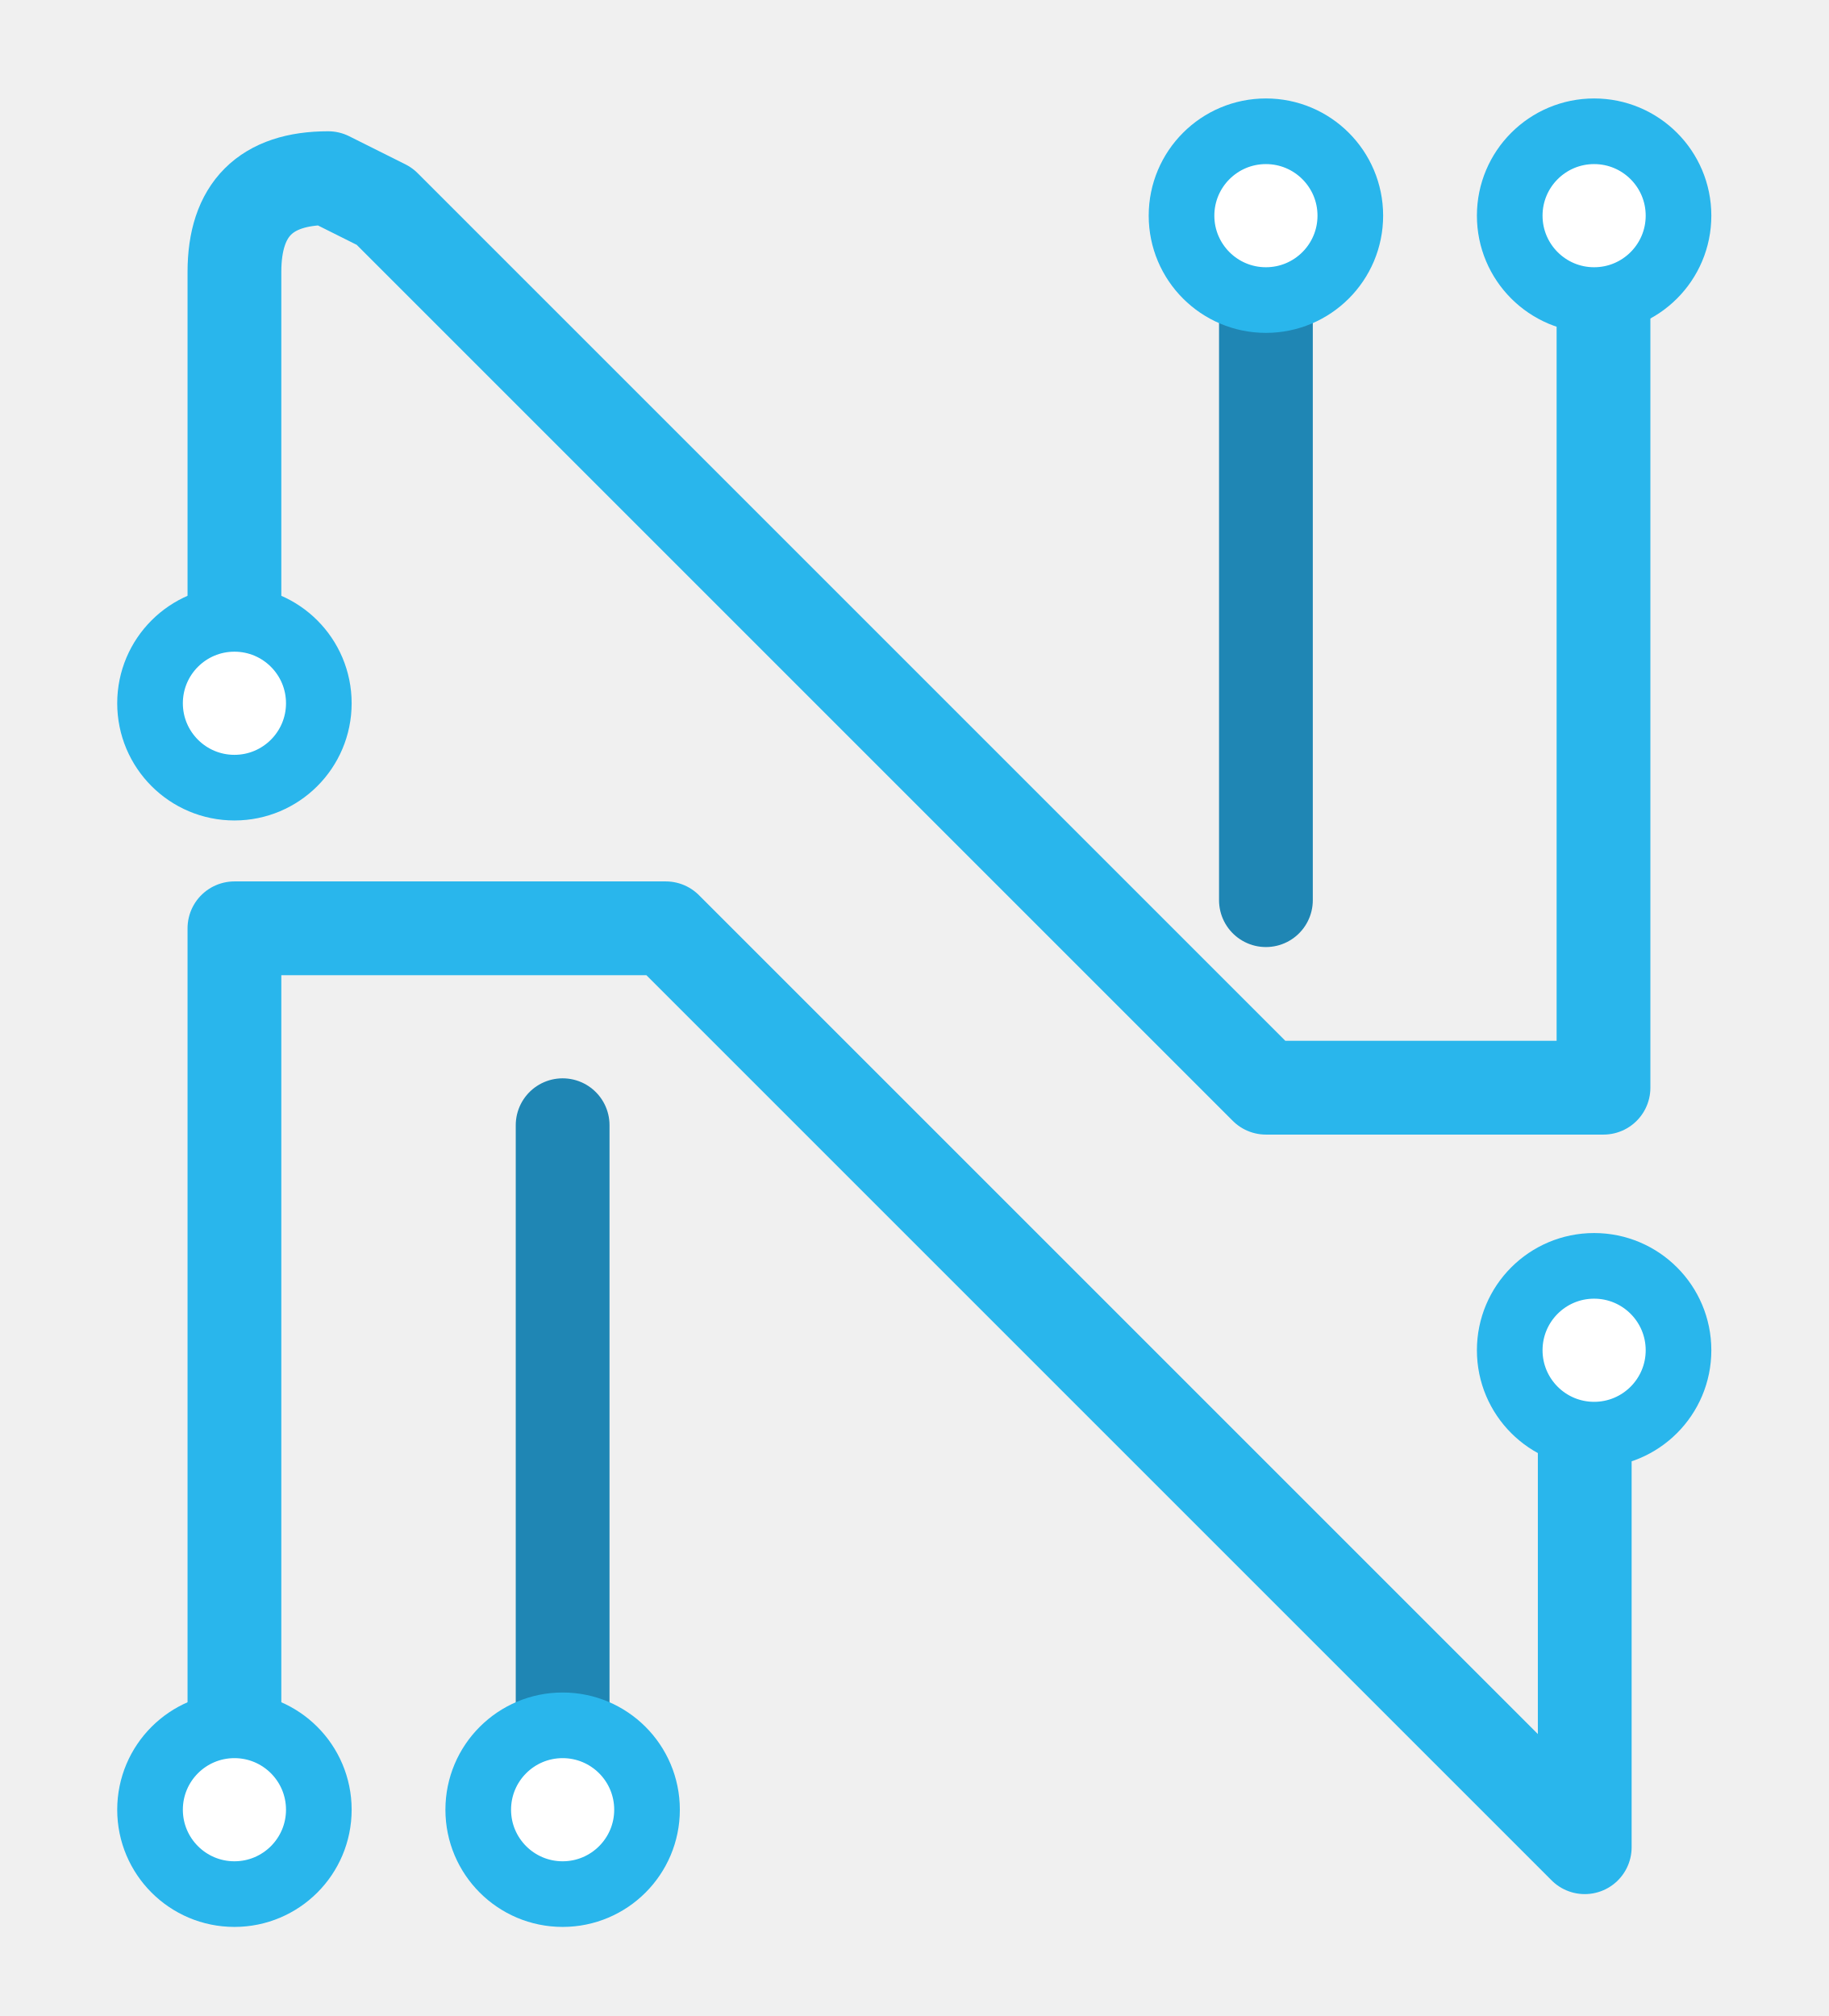
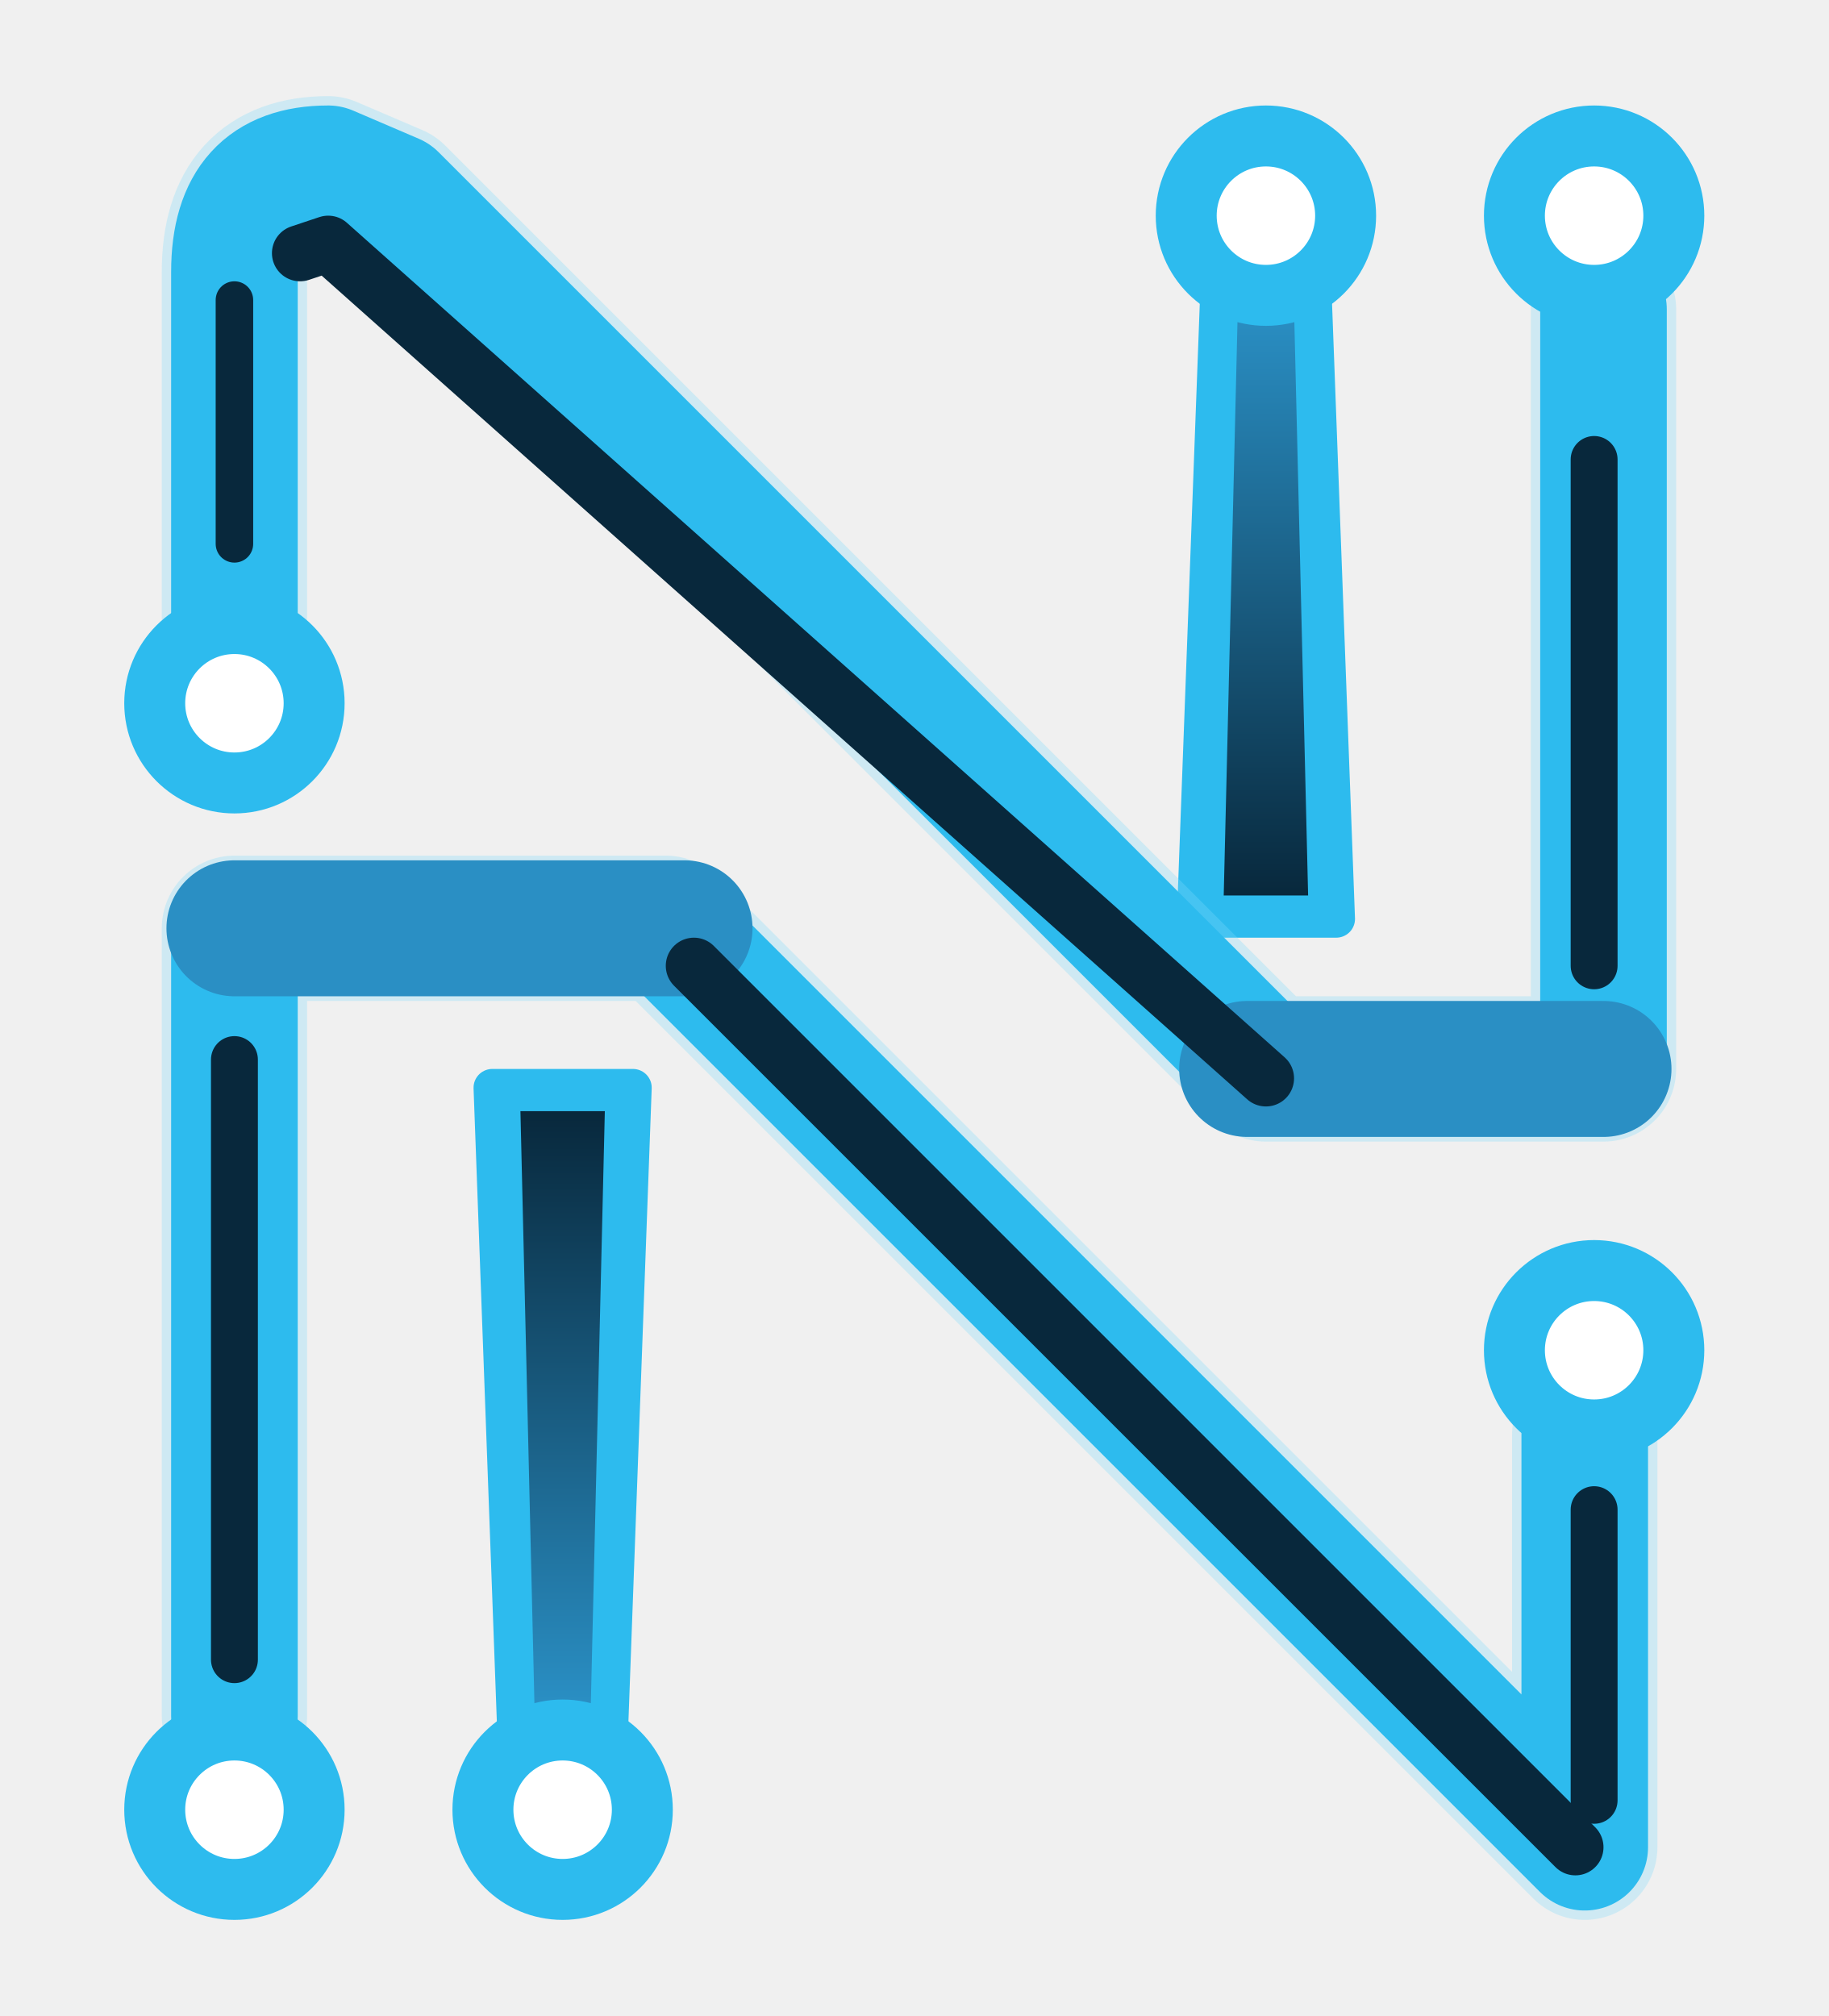
<svg xmlns="http://www.w3.org/2000/svg" viewBox="30 30 390 430">
-   <path d="M80 178V88Q80 68 100 68L112 74L300 262H372V96" fill="none" stroke="#29B6EC" stroke-width="20" stroke-linecap="round" stroke-linejoin="round" />
-   <path d="M300 96V222" fill="none" stroke="#1F86B4" stroke-width="20" stroke-linecap="round" stroke-linejoin="round" />
-   <path d="M80 396V228H172L368 424V336" fill="none" stroke="#29B6EC" stroke-width="20" stroke-linecap="round" stroke-linejoin="round" />
-   <path d="M150 396V270" fill="none" stroke="#1F86B4" stroke-width="20" stroke-linecap="round" stroke-linejoin="round" />
-   <circle cx="80" cy="180" r="18" fill="#fff" stroke="#29B6EC" stroke-width="14" />
-   <circle cx="300" cy="76" r="18" fill="#fff" stroke="#29B6EC" stroke-width="14" />
-   <circle cx="370" cy="76" r="18" fill="#fff" stroke="#29B6EC" stroke-width="14" />
-   <circle cx="370" cy="318" r="18" fill="#fff" stroke="#29B6EC" stroke-width="14" />
-   <circle cx="80" cy="416" r="18" fill="#fff" stroke="#29B6EC" stroke-width="14" />
-   <circle cx="150" cy="416" r="18" fill="#fff" stroke="#29B6EC" stroke-width="14" />
+   <defs>
+     <linearGradient id="stub1" x1="0" y1="0" x2="0" y2="1">
+       <stop offset="0" stop-color="#2A8FC4" />
+       <stop offset="1" stop-color="#08283C" />
+     </linearGradient>
+     <linearGradient id="stub2" x1="0" y1="1" x2="0" y2="0">
+       <stop offset="0" stop-color="#2A8FC4" />
+       <stop offset="1" stop-color="#08283C" />
+     </linearGradient>
+   </defs>
+   <path d="M290 92L285 226H315L310 92Z" fill="#2DBBEE" stroke="#2DBBEE" stroke-width="8" stroke-linejoin="round" />
+   <path d="M294 96L291 221H309L306 96Z" fill="url(#stub1)" />
+   <path d="M140 398L135 262H165L160 398Z" fill="#2DBBEE" stroke="#2DBBEE" stroke-width="8" stroke-linejoin="round" />
+   <path d="M144 394L141 267H159L156 394Z" fill="url(#stub2)" />
+   <path d="M80 178V88Q80 66 100 66L114 72L300 258H372V96" fill="none" stroke="#7FDBFA" stroke-width="31" stroke-linecap="round" stroke-linejoin="round" opacity=".3" />
+   <path d="M80 396V228H172L368 424V336" fill="none" stroke="#7FDBFA" stroke-width="31" stroke-linecap="round" stroke-linejoin="round" opacity=".3" />
+   <path d="M80 178V88Q80 66 100 66L114 72L300 258H372V96" fill="none" stroke="#2DBBEE" stroke-width="27" stroke-linecap="round" stroke-linejoin="round" />
+   <path d="M80 396V228H172L368 424V336" fill="none" stroke="#2DBBEE" stroke-width="27" stroke-linecap="round" stroke-linejoin="round" />
+   <path d="M296 258H372" fill="none" stroke="#2A8FC4" stroke-width="29" stroke-linecap="round" stroke-linejoin="round" />
+   <path d="M80 228H176" fill="none" stroke="#2A8FC4" stroke-width="29" stroke-linecap="round" stroke-linejoin="round" />
+   <path d="M94 84L100 82L300 260" fill="none" stroke="#08283C" stroke-width="12" stroke-linecap="round" stroke-linejoin="round" />
+   <path d="M178 236L366 424" fill="none" stroke="#08283C" stroke-width="12" stroke-linecap="round" stroke-linejoin="round" />
+   <path d="M370 128V236" fill="none" stroke="#08283C" stroke-width="10" stroke-linecap="round" stroke-linejoin="round" />
+   <path d="M80 256V384" fill="none" stroke="#08283C" stroke-width="10" stroke-linecap="round" stroke-linejoin="round" />
+   <path d="M80 94V146" fill="none" stroke="#08283C" stroke-width="8" stroke-linecap="round" stroke-linejoin="round" />
+   <path d="M370 352V414" fill="none" stroke="#08283C" stroke-width="10" stroke-linecap="round" stroke-linejoin="round" />
+   <circle cx="80" cy="180" r="17" fill="#fff" stroke="#2DBBEE" stroke-width="13" />
+   <circle cx="300" cy="76" r="17" fill="#fff" stroke="#2DBBEE" stroke-width="13" />
+   <circle cx="370" cy="76" r="17" fill="#fff" stroke="#2DBBEE" stroke-width="13" />
+   <circle cx="370" cy="318" r="17" fill="#fff" stroke="#2DBBEE" stroke-width="13" />
+   <circle cx="80" cy="416" r="17" fill="#fff" stroke="#2DBBEE" stroke-width="13" />
+   <circle cx="150" cy="416" r="17" fill="#fff" stroke="#2DBBEE" stroke-width="13" />
</svg>
